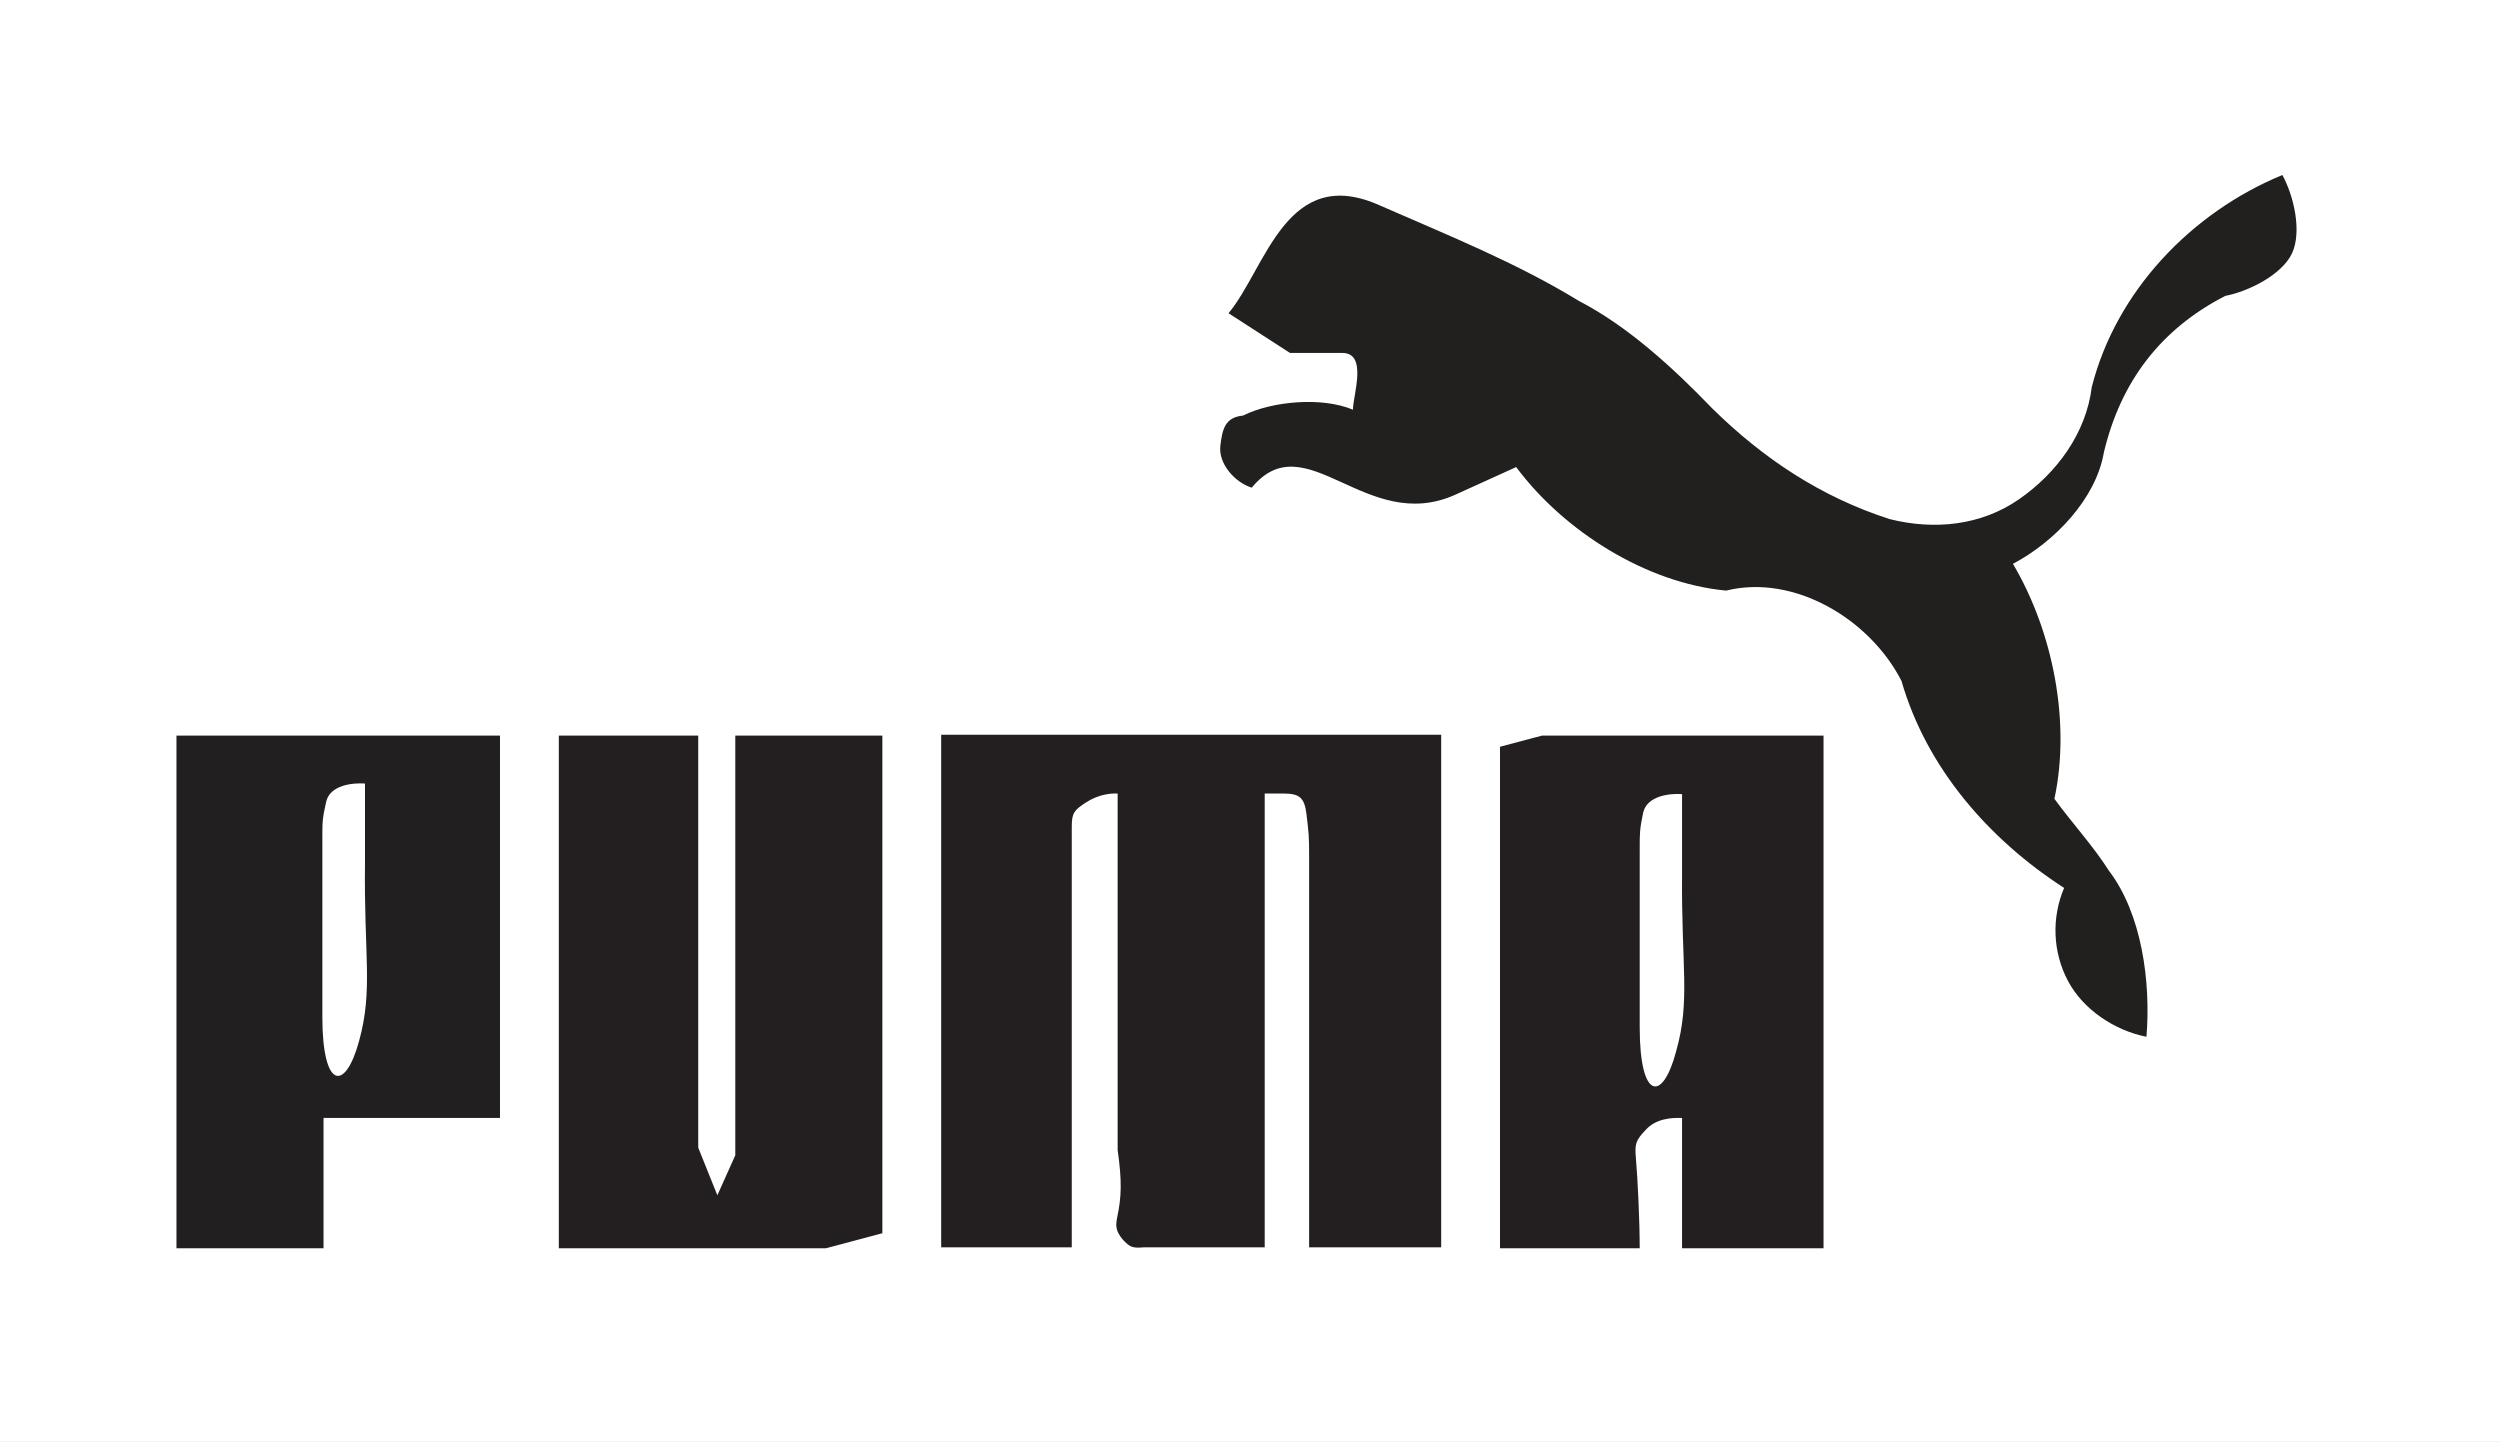
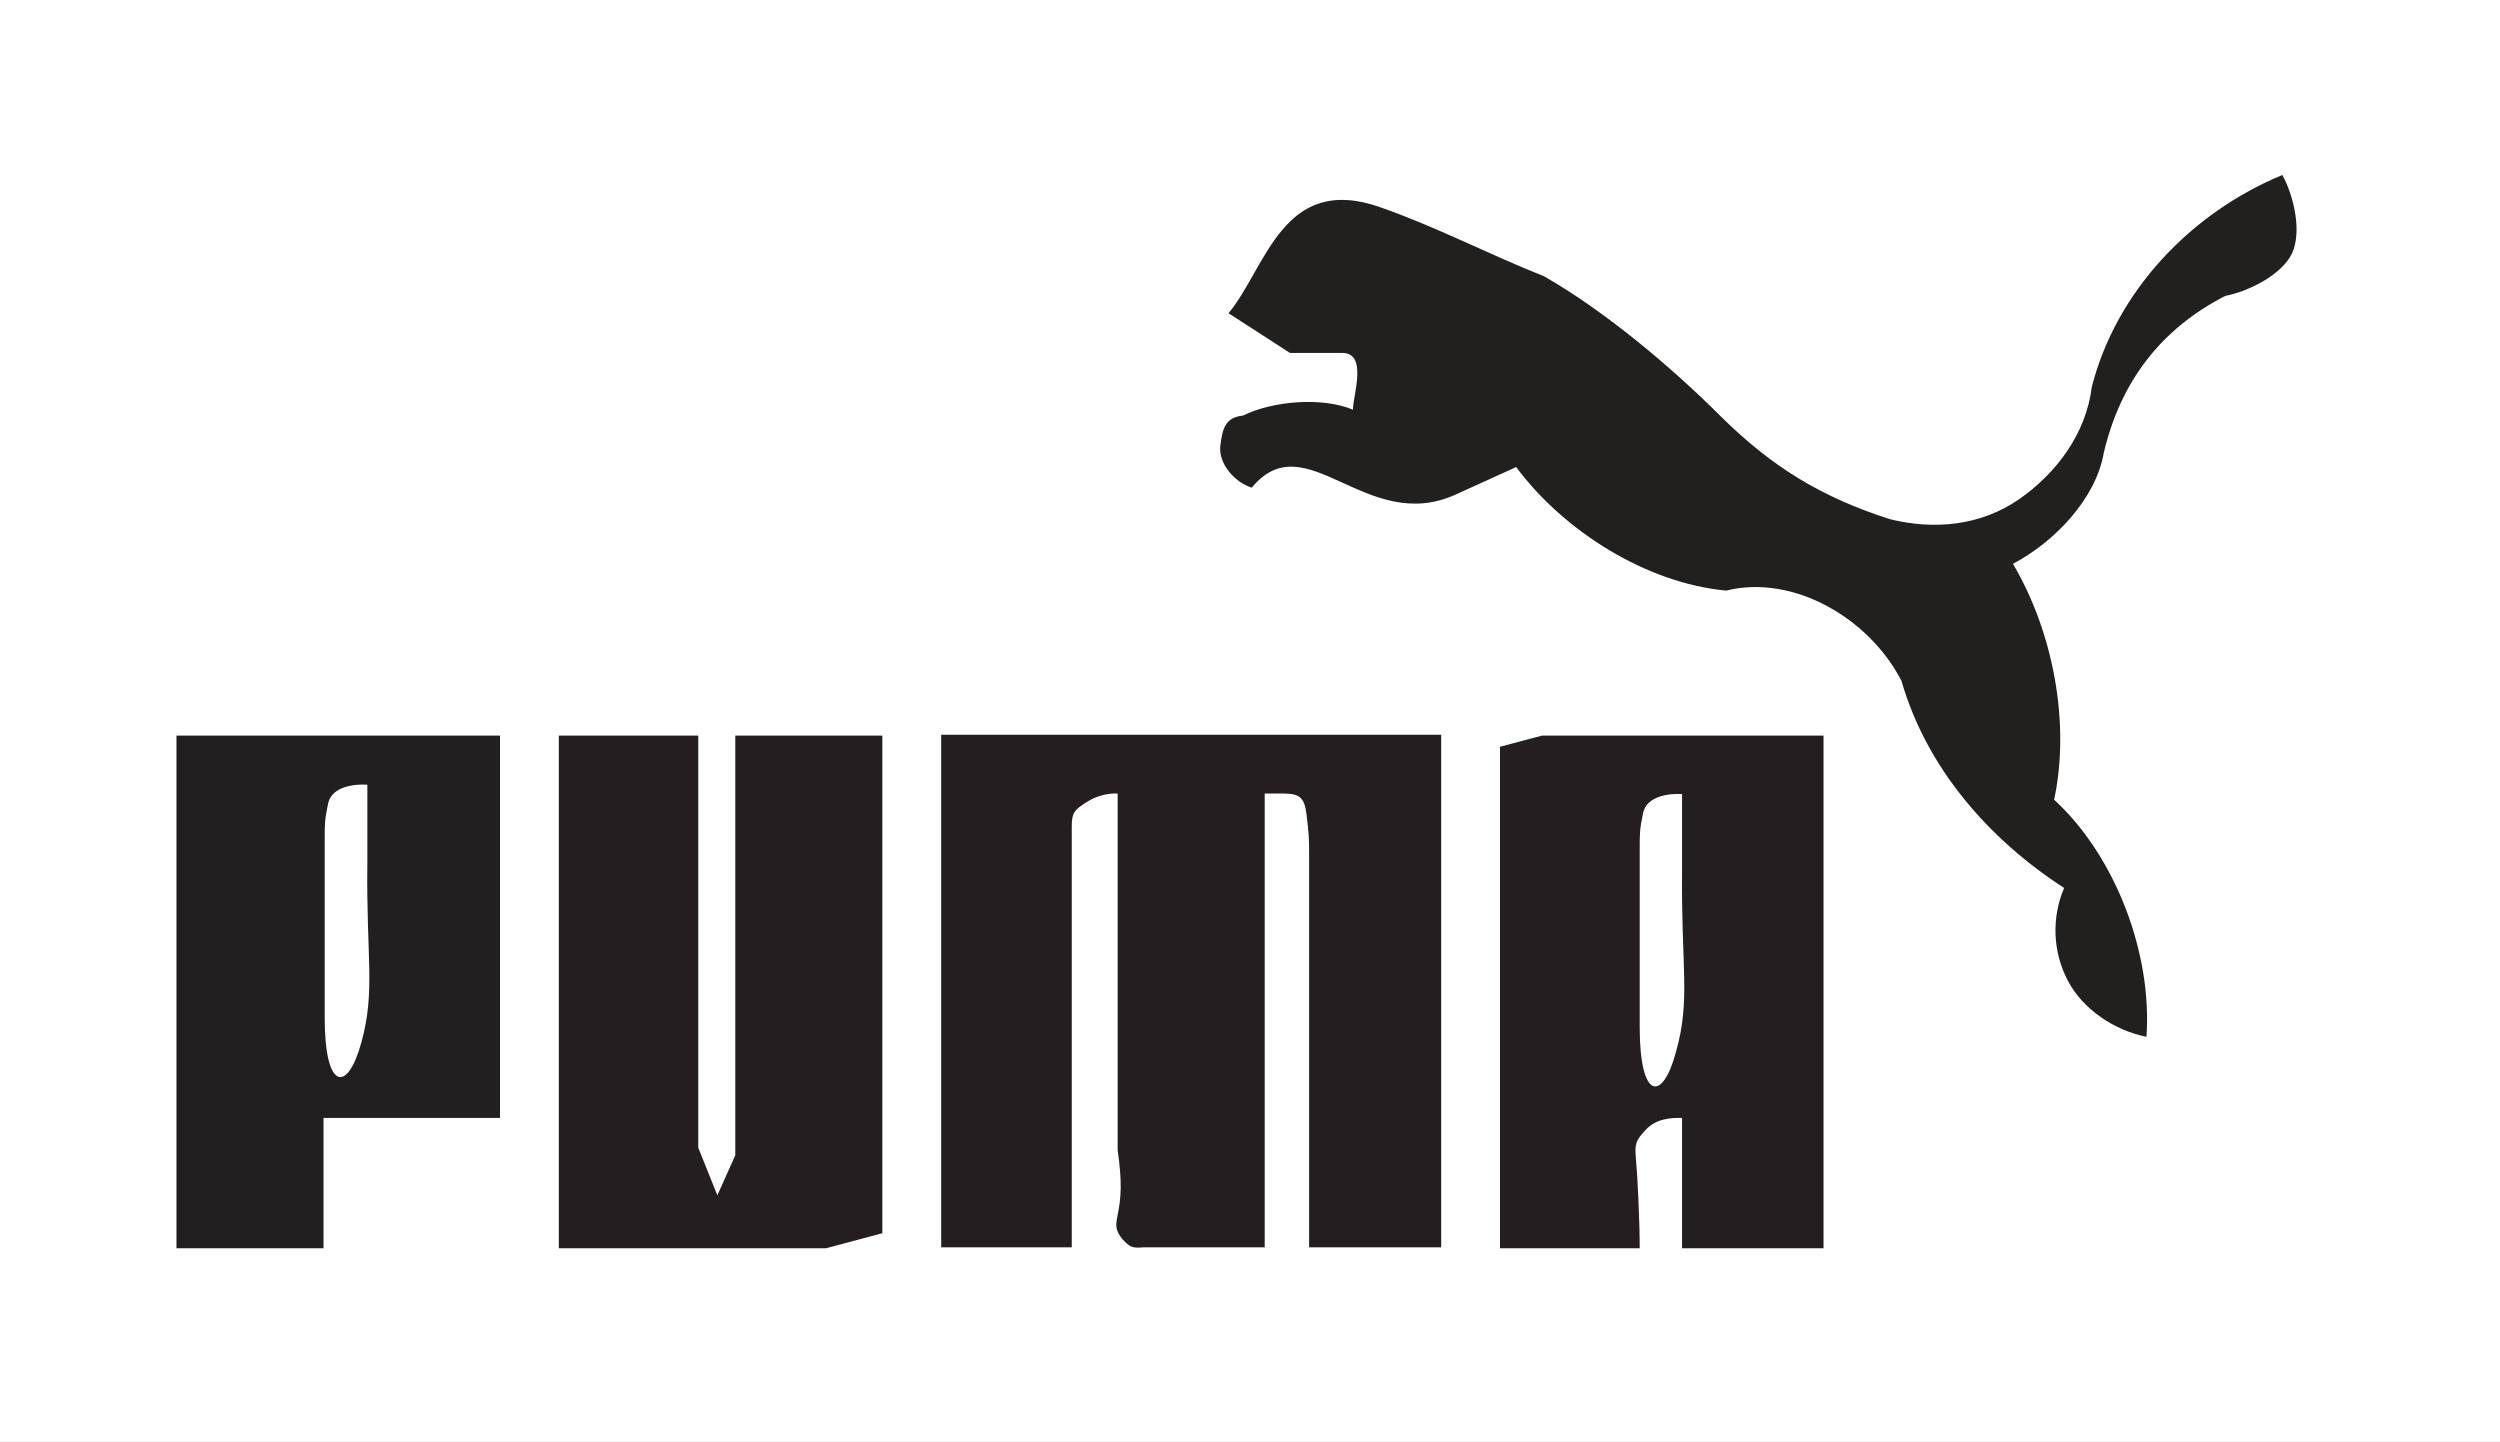
<svg xmlns="http://www.w3.org/2000/svg" viewBox="0 0 85 49" width="85" height="49">
  <rect width="100%" height="100%" fill="#ffffff" />
  <path data-region="0" d="M43.00 26.98L43.00 42.41L38.88 42.41C38.50 42.44 38.42 42.41 38.16 42.13C37.92 41.83 37.93 41.66 37.99 41.36C38.13 40.70 38.15 40.16 38.00 39.10L38.00 26.98C37.78 26.97 37.36 27.00 36.93 27.28C36.53 27.54 36.44 27.63 36.44 28.10L36.44 42.41L32.00 42.41L32.00 24.98L49.00 24.98L49.00 42.41L44.51 42.41L44.51 29.10C44.51 28.44 44.50 28.34 44.42 27.68C44.35 27.12 44.19 26.98 43.63 26.98L43.00 26.98Z" fill="#231f20" fill-rule="evenodd" />
-   <path data-region="1" d="M46.00 13.93C46.00 13.44 46.52 11.98 45.62 12.00L43.86 12.00L41.77 10.65C43.05 9.11 43.74 5.53 46.95 7.00C49.26 8.01 51.57 8.94 53.68 10.23C55.36 11.10 56.90 12.52 58.22 13.89C59.96 15.60 61.92 16.90 64.25 17.65C65.77 18.03 67.35 17.87 68.64 16.98C69.94 16.08 70.93 14.72 71.12 13.16C71.95 9.90 74.50 7.23 77.60 5.95C77.99 6.66 78.27 7.87 77.93 8.61C77.59 9.34 76.45 9.91 75.66 10.06C73.46 11.19 72.10 12.98 71.53 15.39C71.26 16.96 69.86 18.42 68.44 19.17C69.80 21.47 70.41 24.55 69.85 27.16C70.47 28.01 71.16 28.75 71.70 29.60C72.83 31.08 73.13 33.40 72.98 35.25C71.90 35.04 70.82 34.32 70.31 33.35C69.79 32.37 69.75 31.20 70.18 30.19C67.61 28.53 65.50 26.10 64.65 23.15C63.57 21.04 60.99 19.51 58.69 20.08C55.98 19.83 53.17 18.06 51.55 15.88L49.48 16.82C46.44 18.19 44.40 14.35 42.56 16.58C41.98 16.40 41.43 15.77 41.49 15.17C41.56 14.57 41.66 14.19 42.26 14.13C43.27 13.63 44.96 13.49 46.00 13.93Z" fill="#221f1f" fill-rule="evenodd" />
+   <path data-region="1" d="M46.00 13.93C46.00 13.44 46.52 11.98 45.62 12.00L43.86 12.00L41.77 10.65C43.05 9.11 43.61 5.87 46.94 7.05C48.83 7.71 50.62 8.65 52.49 9.39C54.56 10.57 56.83 12.48 58.51 14.16C60.25 15.88 61.92 16.90 64.25 17.65C65.77 18.03 67.35 17.87 68.64 16.98C69.94 16.08 70.93 14.72 71.12 13.16C71.95 9.90 74.50 7.23 77.60 5.95C77.99 6.66 78.27 7.87 77.93 8.61C77.59 9.34 76.45 9.91 75.66 10.06C73.46 11.19 72.10 12.98 71.53 15.39C71.26 16.96 69.86 18.42 68.44 19.17C69.80 21.47 70.40 24.57 69.84 27.19C71.93 29.11 73.18 32.42 72.98 35.25C71.90 35.04 70.82 34.32 70.31 33.35C69.79 32.37 69.75 31.20 70.18 30.19C67.61 28.53 65.50 26.10 64.65 23.15C63.57 21.04 60.99 19.51 58.69 20.08C55.98 19.83 53.17 18.06 51.55 15.88L49.48 16.82C46.44 18.19 44.40 14.35 42.56 16.58C41.98 16.40 41.43 15.77 41.49 15.17C41.56 14.57 41.66 14.19 42.26 14.13C43.27 13.63 44.96 13.49 46.00 13.93Z" fill="#221f1f" fill-rule="evenodd" />
  <path data-region="2" d="M57.19 38.01C56.82 38.00 56.30 38.03 55.95 38.42C55.61 38.78 55.58 38.89 55.62 39.38C55.68 40.03 55.75 41.51 55.75 42.44L51.00 42.44L51.00 25.39L52.43 25.01L62.00 25.01L62.00 42.44L57.19 42.44L57.19 38.01ZM57.19 27.00C56.78 26.97 56.01 27.05 55.87 27.62C55.75 28.20 55.75 28.29 55.75 28.88L55.75 34.93C55.75 37.41 56.53 37.49 56.99 35.74C57.48 34.01 57.16 32.84 57.19 29.70L57.19 27.00Z" fill="#231f20" fill-rule="evenodd" />
  <path data-region="3" d="M24.39 40.64L25.00 39.28L25.00 25.01L30.00 25.01L30.00 41.93L28.08 42.44L19.00 42.44L19.00 25.01L23.74 25.01L23.74 39.02L24.39 40.64Z" fill="#231f20" fill-rule="evenodd" />
-   <path data-region="4" d="M17.00 25.01L17.00 38.01L11.00 38.01L11.00 42.44L6.00 42.44L6.00 25.01L17.00 25.01ZM12.41 26.64C11.99 26.61 11.22 26.69 11.09 27.26C10.96 27.84 10.96 27.93 10.96 28.52L10.96 34.57C10.96 37.05 11.74 37.13 12.21 35.39C12.69 33.65 12.37 32.48 12.41 29.34L12.41 26.64Z" fill="#221f20" fill-rule="evenodd" />
+   <path data-region="4" d="M17.00 25.01L17.00 38.01L11.00 38.01L11.00 42.44L6.00 42.44L6.00 25.01L17.00 25.01ZM12.49 26.68C12.07 26.65 11.30 26.73 11.16 27.30C11.04 27.88 11.04 27.97 11.04 28.56L11.04 34.61C11.04 37.09 11.82 37.17 12.29 35.43C12.77 33.69 12.45 32.52 12.49 29.38L12.49 26.68Z" fill="#221f20" fill-rule="evenodd" />
</svg>
